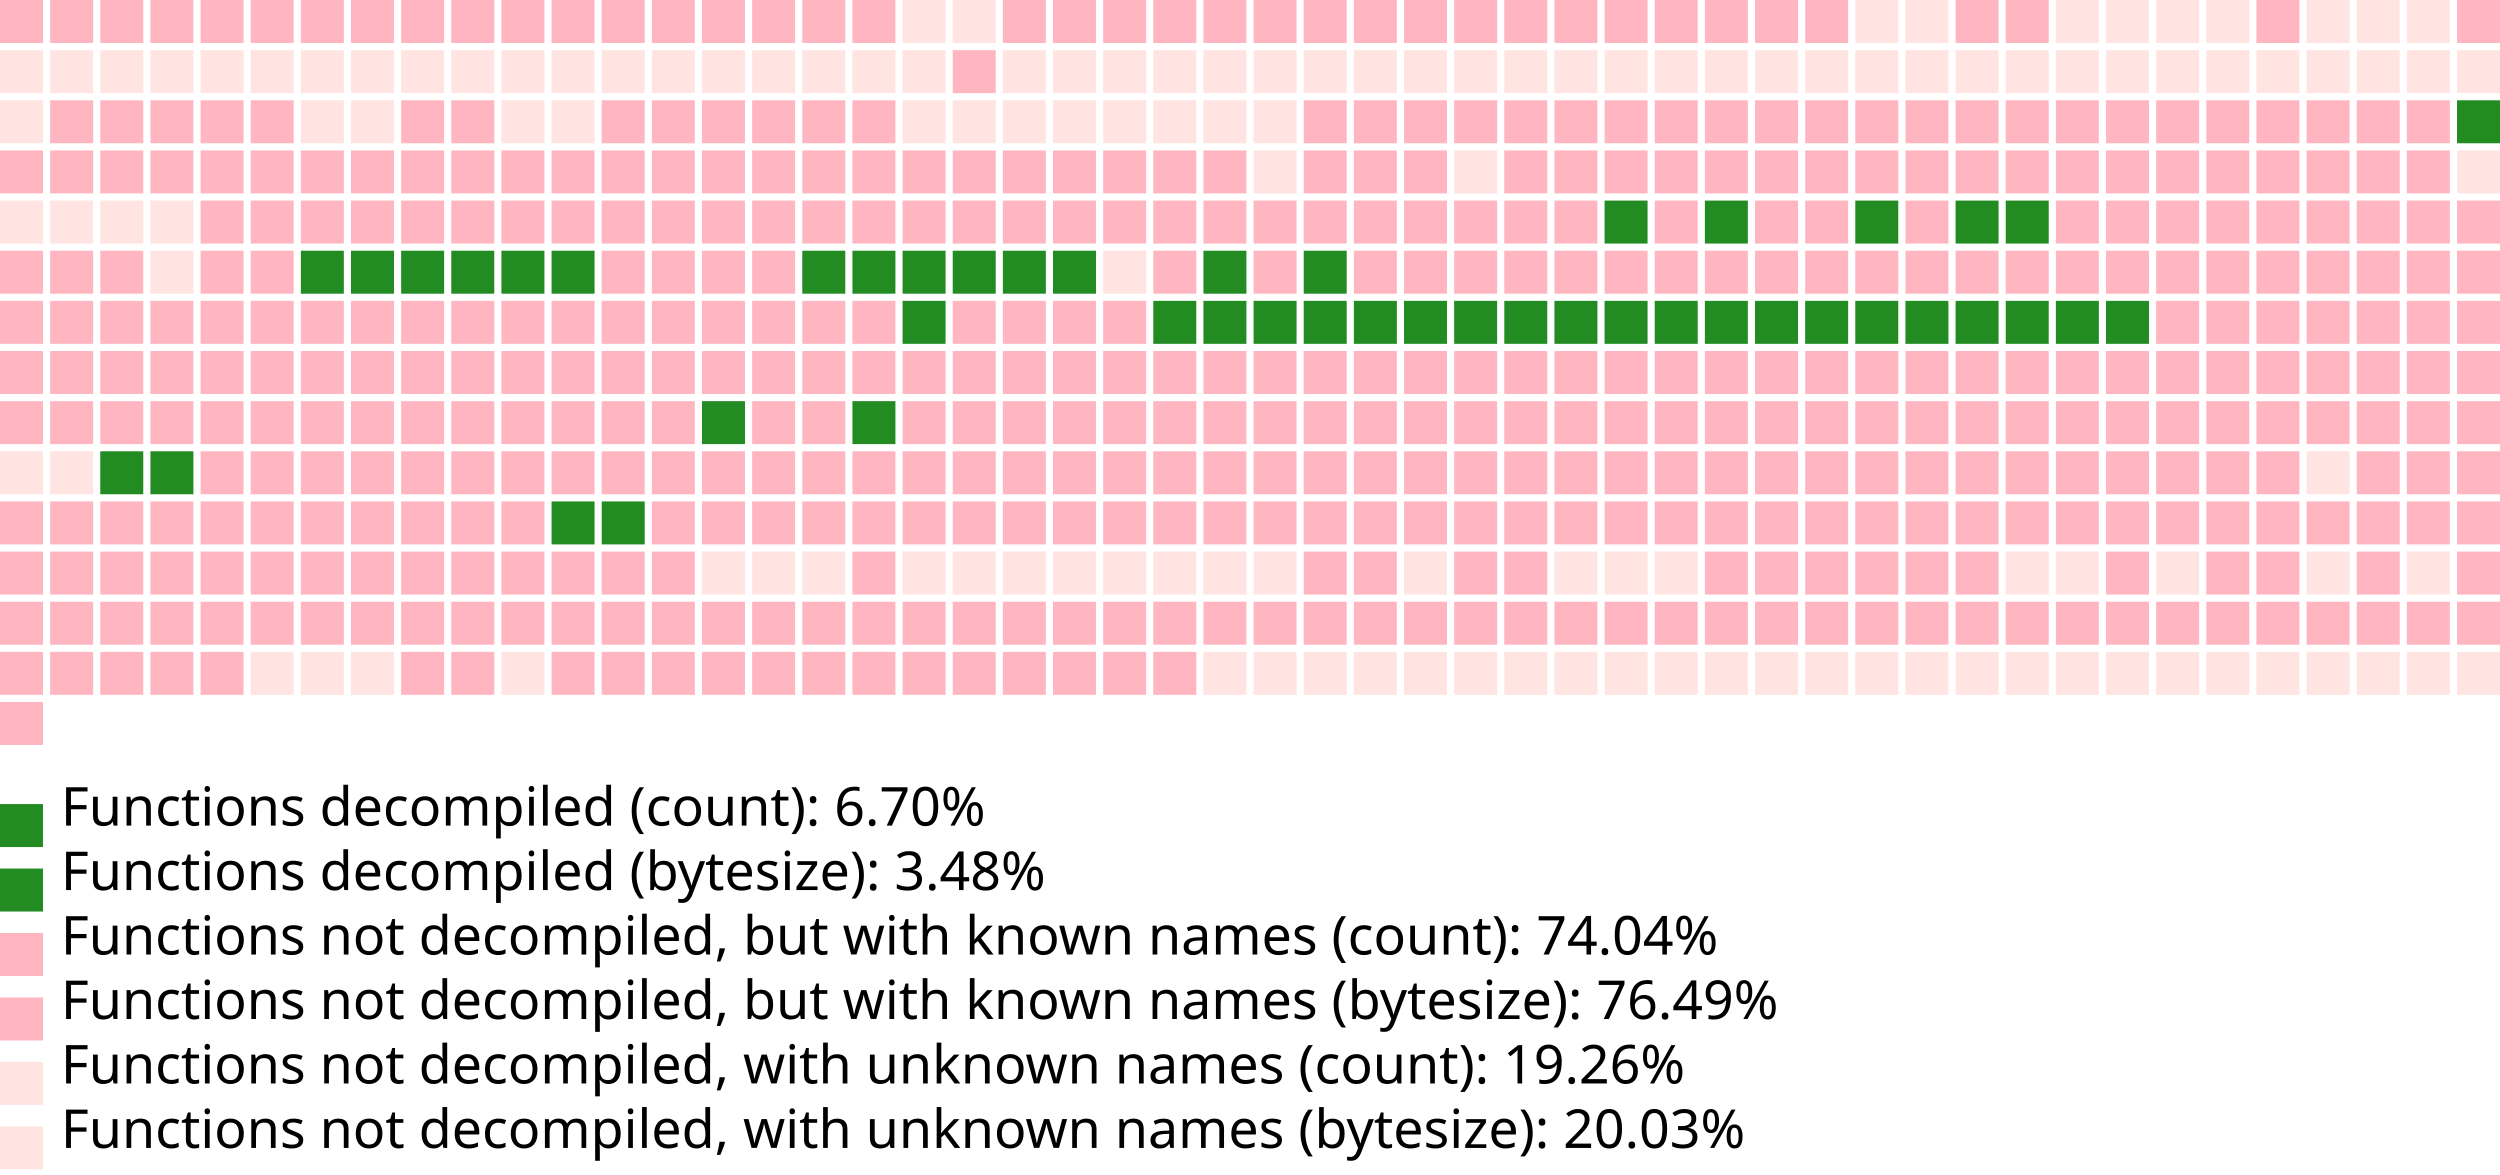
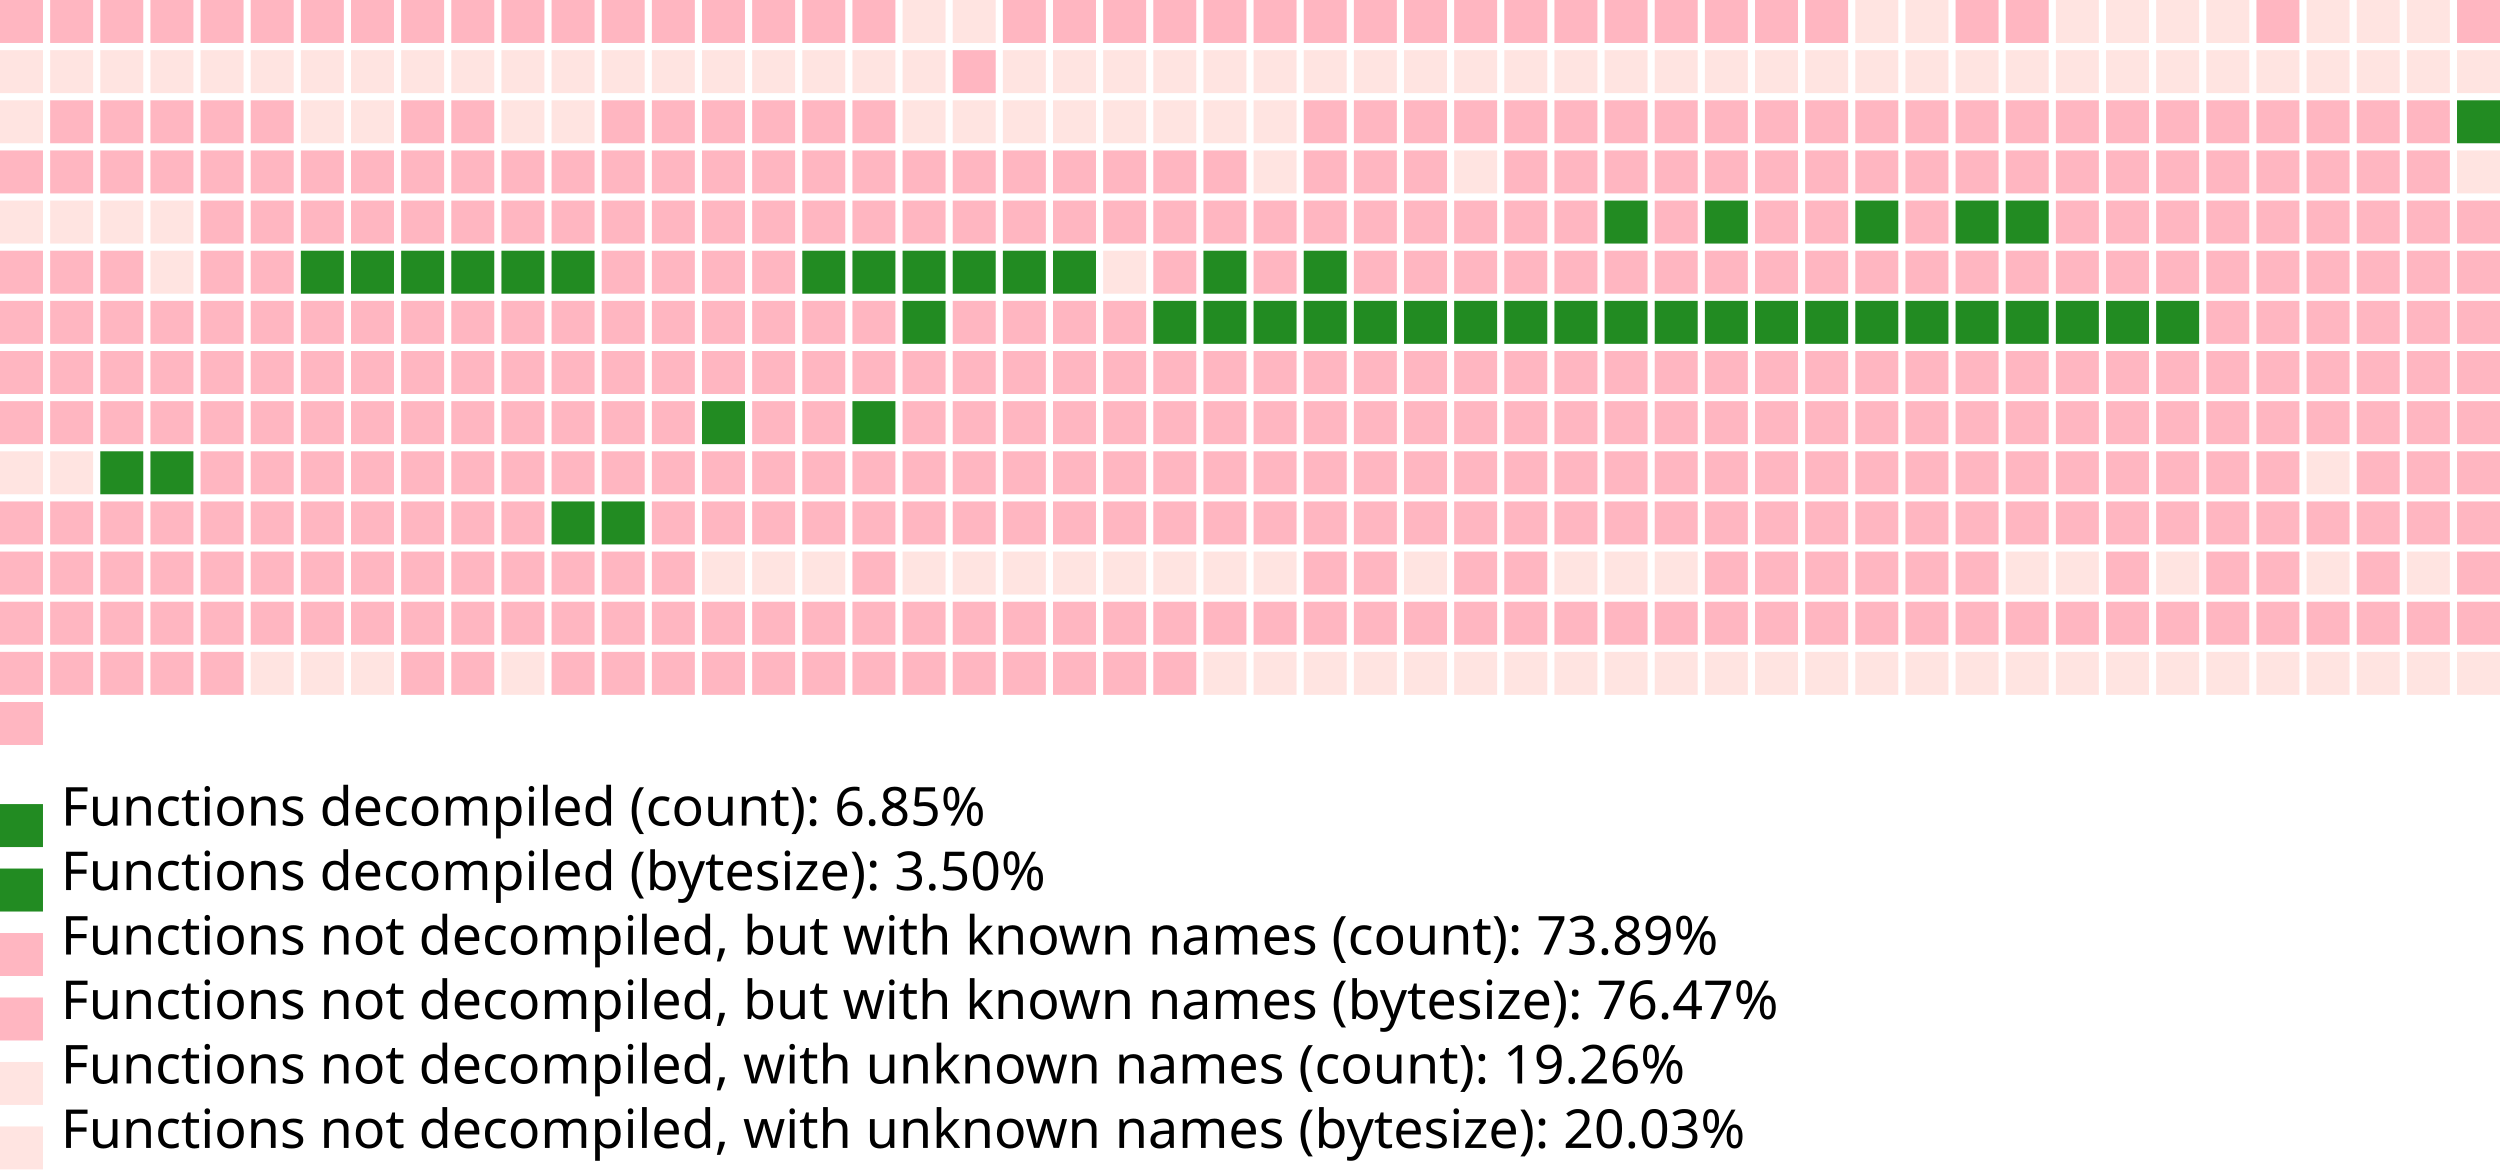
<svg xmlns="http://www.w3.org/2000/svg" version="1.1" width="698" height="328">
  <rect width="12" height="12" x="0" y="0" fill="lightpink" />
  <rect width="12" height="12" x="14" y="0" fill="lightpink" />
  <rect width="12" height="12" x="28" y="0" fill="lightpink" />
  <rect width="12" height="12" x="42" y="0" fill="lightpink" />
  <rect width="12" height="12" x="56" y="0" fill="lightpink" />
  <rect width="12" height="12" x="70" y="0" fill="lightpink" />
  <rect width="12" height="12" x="84" y="0" fill="lightpink" />
  <rect width="12" height="12" x="98" y="0" fill="lightpink" />
  <rect width="12" height="12" x="112" y="0" fill="lightpink" />
  <rect width="12" height="12" x="126" y="0" fill="lightpink" />
  <rect width="12" height="12" x="140" y="0" fill="lightpink" />
  <rect width="12" height="12" x="154" y="0" fill="lightpink" />
  <rect width="12" height="12" x="168" y="0" fill="lightpink" />
  <rect width="12" height="12" x="182" y="0" fill="lightpink" />
  <rect width="12" height="12" x="196" y="0" fill="lightpink" />
  <rect width="12" height="12" x="210" y="0" fill="lightpink" />
  <rect width="12" height="12" x="224" y="0" fill="lightpink" />
  <rect width="12" height="12" x="238" y="0" fill="lightpink" />
  <rect width="12" height="12" x="252" y="0" fill="mistyrose" />
  <rect width="12" height="12" x="266" y="0" fill="mistyrose" />
  <rect width="12" height="12" x="280" y="0" fill="lightpink" />
  <rect width="12" height="12" x="294" y="0" fill="lightpink" />
  <rect width="12" height="12" x="308" y="0" fill="lightpink" />
  <rect width="12" height="12" x="322" y="0" fill="lightpink" />
  <rect width="12" height="12" x="336" y="0" fill="lightpink" />
  <rect width="12" height="12" x="350" y="0" fill="lightpink" />
  <rect width="12" height="12" x="364" y="0" fill="lightpink" />
  <rect width="12" height="12" x="378" y="0" fill="lightpink" />
  <rect width="12" height="12" x="392" y="0" fill="lightpink" />
  <rect width="12" height="12" x="406" y="0" fill="lightpink" />
  <rect width="12" height="12" x="420" y="0" fill="lightpink" />
  <rect width="12" height="12" x="434" y="0" fill="lightpink" />
  <rect width="12" height="12" x="448" y="0" fill="lightpink" />
  <rect width="12" height="12" x="462" y="0" fill="lightpink" />
  <rect width="12" height="12" x="476" y="0" fill="lightpink" />
  <rect width="12" height="12" x="490" y="0" fill="lightpink" />
  <rect width="12" height="12" x="504" y="0" fill="lightpink" />
  <rect width="12" height="12" x="518" y="0" fill="mistyrose" />
  <rect width="12" height="12" x="532" y="0" fill="mistyrose" />
  <rect width="12" height="12" x="546" y="0" fill="lightpink" />
  <rect width="12" height="12" x="560" y="0" fill="lightpink" />
  <rect width="12" height="12" x="574" y="0" fill="mistyrose" />
  <rect width="12" height="12" x="588" y="0" fill="mistyrose" />
  <rect width="12" height="12" x="602" y="0" fill="mistyrose" />
  <rect width="12" height="12" x="616" y="0" fill="mistyrose" />
  <rect width="12" height="12" x="630" y="0" fill="lightpink" />
  <rect width="12" height="12" x="644" y="0" fill="mistyrose" />
  <rect width="12" height="12" x="658" y="0" fill="mistyrose" />
  <rect width="12" height="12" x="672" y="0" fill="mistyrose" />
  <rect width="12" height="12" x="686" y="0" fill="lightpink" />
  <rect width="12" height="12" x="0" y="14" fill="mistyrose" />
  <rect width="12" height="12" x="14" y="14" fill="mistyrose" />
  <rect width="12" height="12" x="28" y="14" fill="mistyrose" />
  <rect width="12" height="12" x="42" y="14" fill="mistyrose" />
  <rect width="12" height="12" x="56" y="14" fill="mistyrose" />
  <rect width="12" height="12" x="70" y="14" fill="mistyrose" />
  <rect width="12" height="12" x="84" y="14" fill="mistyrose" />
  <rect width="12" height="12" x="98" y="14" fill="mistyrose" />
  <rect width="12" height="12" x="112" y="14" fill="mistyrose" />
  <rect width="12" height="12" x="126" y="14" fill="mistyrose" />
  <rect width="12" height="12" x="140" y="14" fill="mistyrose" />
  <rect width="12" height="12" x="154" y="14" fill="mistyrose" />
  <rect width="12" height="12" x="168" y="14" fill="mistyrose" />
  <rect width="12" height="12" x="182" y="14" fill="mistyrose" />
  <rect width="12" height="12" x="196" y="14" fill="mistyrose" />
  <rect width="12" height="12" x="210" y="14" fill="mistyrose" />
  <rect width="12" height="12" x="224" y="14" fill="mistyrose" />
  <rect width="12" height="12" x="238" y="14" fill="mistyrose" />
  <rect width="12" height="12" x="252" y="14" fill="mistyrose" />
  <rect width="12" height="12" x="266" y="14" fill="lightpink" />
  <rect width="12" height="12" x="280" y="14" fill="mistyrose" />
  <rect width="12" height="12" x="294" y="14" fill="mistyrose" />
  <rect width="12" height="12" x="308" y="14" fill="mistyrose" />
  <rect width="12" height="12" x="322" y="14" fill="mistyrose" />
  <rect width="12" height="12" x="336" y="14" fill="mistyrose" />
  <rect width="12" height="12" x="350" y="14" fill="mistyrose" />
  <rect width="12" height="12" x="364" y="14" fill="mistyrose" />
  <rect width="12" height="12" x="378" y="14" fill="mistyrose" />
  <rect width="12" height="12" x="392" y="14" fill="mistyrose" />
  <rect width="12" height="12" x="406" y="14" fill="mistyrose" />
  <rect width="12" height="12" x="420" y="14" fill="mistyrose" />
  <rect width="12" height="12" x="434" y="14" fill="mistyrose" />
  <rect width="12" height="12" x="448" y="14" fill="mistyrose" />
  <rect width="12" height="12" x="462" y="14" fill="mistyrose" />
  <rect width="12" height="12" x="476" y="14" fill="mistyrose" />
  <rect width="12" height="12" x="490" y="14" fill="mistyrose" />
  <rect width="12" height="12" x="504" y="14" fill="mistyrose" />
  <rect width="12" height="12" x="518" y="14" fill="mistyrose" />
  <rect width="12" height="12" x="532" y="14" fill="mistyrose" />
  <rect width="12" height="12" x="546" y="14" fill="mistyrose" />
  <rect width="12" height="12" x="560" y="14" fill="mistyrose" />
  <rect width="12" height="12" x="574" y="14" fill="mistyrose" />
  <rect width="12" height="12" x="588" y="14" fill="mistyrose" />
  <rect width="12" height="12" x="602" y="14" fill="mistyrose" />
  <rect width="12" height="12" x="616" y="14" fill="mistyrose" />
  <rect width="12" height="12" x="630" y="14" fill="mistyrose" />
  <rect width="12" height="12" x="644" y="14" fill="mistyrose" />
  <rect width="12" height="12" x="658" y="14" fill="mistyrose" />
  <rect width="12" height="12" x="672" y="14" fill="mistyrose" />
  <rect width="12" height="12" x="686" y="14" fill="mistyrose" />
  <rect width="12" height="12" x="0" y="28" fill="mistyrose" />
  <rect width="12" height="12" x="14" y="28" fill="lightpink" />
  <rect width="12" height="12" x="28" y="28" fill="lightpink" />
  <rect width="12" height="12" x="42" y="28" fill="lightpink" />
  <rect width="12" height="12" x="56" y="28" fill="lightpink" />
  <rect width="12" height="12" x="70" y="28" fill="lightpink" />
  <rect width="12" height="12" x="84" y="28" fill="mistyrose" />
  <rect width="12" height="12" x="98" y="28" fill="mistyrose" />
  <rect width="12" height="12" x="112" y="28" fill="lightpink" />
  <rect width="12" height="12" x="126" y="28" fill="lightpink" />
  <rect width="12" height="12" x="140" y="28" fill="mistyrose" />
  <rect width="12" height="12" x="154" y="28" fill="mistyrose" />
  <rect width="12" height="12" x="168" y="28" fill="lightpink" />
  <rect width="12" height="12" x="182" y="28" fill="lightpink" />
  <rect width="12" height="12" x="196" y="28" fill="lightpink" />
  <rect width="12" height="12" x="210" y="28" fill="lightpink" />
  <rect width="12" height="12" x="224" y="28" fill="lightpink" />
  <rect width="12" height="12" x="238" y="28" fill="lightpink" />
  <rect width="12" height="12" x="252" y="28" fill="mistyrose" />
  <rect width="12" height="12" x="266" y="28" fill="mistyrose" />
  <rect width="12" height="12" x="280" y="28" fill="mistyrose" />
  <rect width="12" height="12" x="294" y="28" fill="mistyrose" />
  <rect width="12" height="12" x="308" y="28" fill="mistyrose" />
  <rect width="12" height="12" x="322" y="28" fill="mistyrose" />
  <rect width="12" height="12" x="336" y="28" fill="mistyrose" />
  <rect width="12" height="12" x="350" y="28" fill="mistyrose" />
  <rect width="12" height="12" x="364" y="28" fill="lightpink" />
  <rect width="12" height="12" x="378" y="28" fill="lightpink" />
  <rect width="12" height="12" x="392" y="28" fill="lightpink" />
  <rect width="12" height="12" x="406" y="28" fill="lightpink" />
  <rect width="12" height="12" x="420" y="28" fill="lightpink" />
  <rect width="12" height="12" x="434" y="28" fill="lightpink" />
  <rect width="12" height="12" x="448" y="28" fill="lightpink" />
  <rect width="12" height="12" x="462" y="28" fill="lightpink" />
  <rect width="12" height="12" x="476" y="28" fill="lightpink" />
  <rect width="12" height="12" x="490" y="28" fill="lightpink" />
  <rect width="12" height="12" x="504" y="28" fill="lightpink" />
  <rect width="12" height="12" x="518" y="28" fill="lightpink" />
  <rect width="12" height="12" x="532" y="28" fill="lightpink" />
  <rect width="12" height="12" x="546" y="28" fill="lightpink" />
  <rect width="12" height="12" x="560" y="28" fill="lightpink" />
  <rect width="12" height="12" x="574" y="28" fill="lightpink" />
  <rect width="12" height="12" x="588" y="28" fill="lightpink" />
  <rect width="12" height="12" x="602" y="28" fill="lightpink" />
  <rect width="12" height="12" x="616" y="28" fill="lightpink" />
  <rect width="12" height="12" x="630" y="28" fill="lightpink" />
  <rect width="12" height="12" x="644" y="28" fill="lightpink" />
  <rect width="12" height="12" x="658" y="28" fill="lightpink" />
  <rect width="12" height="12" x="672" y="28" fill="lightpink" />
  <rect width="12" height="12" x="686" y="28" fill="forestgreen" />
  <rect width="12" height="12" x="0" y="42" fill="lightpink" />
  <rect width="12" height="12" x="14" y="42" fill="lightpink" />
  <rect width="12" height="12" x="28" y="42" fill="lightpink" />
  <rect width="12" height="12" x="42" y="42" fill="lightpink" />
  <rect width="12" height="12" x="56" y="42" fill="lightpink" />
  <rect width="12" height="12" x="70" y="42" fill="lightpink" />
  <rect width="12" height="12" x="84" y="42" fill="lightpink" />
  <rect width="12" height="12" x="98" y="42" fill="lightpink" />
  <rect width="12" height="12" x="112" y="42" fill="lightpink" />
  <rect width="12" height="12" x="126" y="42" fill="lightpink" />
  <rect width="12" height="12" x="140" y="42" fill="lightpink" />
  <rect width="12" height="12" x="154" y="42" fill="lightpink" />
  <rect width="12" height="12" x="168" y="42" fill="lightpink" />
  <rect width="12" height="12" x="182" y="42" fill="lightpink" />
  <rect width="12" height="12" x="196" y="42" fill="lightpink" />
  <rect width="12" height="12" x="210" y="42" fill="lightpink" />
  <rect width="12" height="12" x="224" y="42" fill="lightpink" />
  <rect width="12" height="12" x="238" y="42" fill="lightpink" />
  <rect width="12" height="12" x="252" y="42" fill="lightpink" />
  <rect width="12" height="12" x="266" y="42" fill="lightpink" />
  <rect width="12" height="12" x="280" y="42" fill="lightpink" />
  <rect width="12" height="12" x="294" y="42" fill="lightpink" />
  <rect width="12" height="12" x="308" y="42" fill="lightpink" />
  <rect width="12" height="12" x="322" y="42" fill="lightpink" />
  <rect width="12" height="12" x="336" y="42" fill="lightpink" />
  <rect width="12" height="12" x="350" y="42" fill="mistyrose" />
  <rect width="12" height="12" x="364" y="42" fill="lightpink" />
  <rect width="12" height="12" x="378" y="42" fill="lightpink" />
  <rect width="12" height="12" x="392" y="42" fill="lightpink" />
  <rect width="12" height="12" x="406" y="42" fill="mistyrose" />
  <rect width="12" height="12" x="420" y="42" fill="lightpink" />
  <rect width="12" height="12" x="434" y="42" fill="lightpink" />
  <rect width="12" height="12" x="448" y="42" fill="lightpink" />
  <rect width="12" height="12" x="462" y="42" fill="lightpink" />
  <rect width="12" height="12" x="476" y="42" fill="lightpink" />
  <rect width="12" height="12" x="490" y="42" fill="lightpink" />
  <rect width="12" height="12" x="504" y="42" fill="lightpink" />
  <rect width="12" height="12" x="518" y="42" fill="lightpink" />
  <rect width="12" height="12" x="532" y="42" fill="lightpink" />
  <rect width="12" height="12" x="546" y="42" fill="lightpink" />
  <rect width="12" height="12" x="560" y="42" fill="lightpink" />
  <rect width="12" height="12" x="574" y="42" fill="lightpink" />
  <rect width="12" height="12" x="588" y="42" fill="lightpink" />
  <rect width="12" height="12" x="602" y="42" fill="lightpink" />
  <rect width="12" height="12" x="616" y="42" fill="lightpink" />
  <rect width="12" height="12" x="630" y="42" fill="lightpink" />
  <rect width="12" height="12" x="644" y="42" fill="lightpink" />
  <rect width="12" height="12" x="658" y="42" fill="lightpink" />
  <rect width="12" height="12" x="672" y="42" fill="lightpink" />
  <rect width="12" height="12" x="686" y="42" fill="mistyrose" />
  <rect width="12" height="12" x="0" y="56" fill="mistyrose" />
  <rect width="12" height="12" x="14" y="56" fill="mistyrose" />
  <rect width="12" height="12" x="28" y="56" fill="mistyrose" />
  <rect width="12" height="12" x="42" y="56" fill="mistyrose" />
  <rect width="12" height="12" x="56" y="56" fill="lightpink" />
  <rect width="12" height="12" x="70" y="56" fill="lightpink" />
  <rect width="12" height="12" x="84" y="56" fill="lightpink" />
  <rect width="12" height="12" x="98" y="56" fill="lightpink" />
  <rect width="12" height="12" x="112" y="56" fill="lightpink" />
  <rect width="12" height="12" x="126" y="56" fill="lightpink" />
  <rect width="12" height="12" x="140" y="56" fill="lightpink" />
  <rect width="12" height="12" x="154" y="56" fill="lightpink" />
  <rect width="12" height="12" x="168" y="56" fill="lightpink" />
  <rect width="12" height="12" x="182" y="56" fill="lightpink" />
  <rect width="12" height="12" x="196" y="56" fill="lightpink" />
  <rect width="12" height="12" x="210" y="56" fill="lightpink" />
  <rect width="12" height="12" x="224" y="56" fill="lightpink" />
  <rect width="12" height="12" x="238" y="56" fill="lightpink" />
  <rect width="12" height="12" x="252" y="56" fill="lightpink" />
  <rect width="12" height="12" x="266" y="56" fill="lightpink" />
  <rect width="12" height="12" x="280" y="56" fill="lightpink" />
  <rect width="12" height="12" x="294" y="56" fill="lightpink" />
  <rect width="12" height="12" x="308" y="56" fill="lightpink" />
  <rect width="12" height="12" x="322" y="56" fill="lightpink" />
  <rect width="12" height="12" x="336" y="56" fill="lightpink" />
  <rect width="12" height="12" x="350" y="56" fill="lightpink" />
  <rect width="12" height="12" x="364" y="56" fill="lightpink" />
  <rect width="12" height="12" x="378" y="56" fill="lightpink" />
  <rect width="12" height="12" x="392" y="56" fill="lightpink" />
  <rect width="12" height="12" x="406" y="56" fill="lightpink" />
  <rect width="12" height="12" x="420" y="56" fill="lightpink" />
  <rect width="12" height="12" x="434" y="56" fill="lightpink" />
  <rect width="12" height="12" x="448" y="56" fill="forestgreen" />
  <rect width="12" height="12" x="462" y="56" fill="lightpink" />
  <rect width="12" height="12" x="476" y="56" fill="forestgreen" />
  <rect width="12" height="12" x="490" y="56" fill="lightpink" />
  <rect width="12" height="12" x="504" y="56" fill="lightpink" />
  <rect width="12" height="12" x="518" y="56" fill="forestgreen" />
  <rect width="12" height="12" x="532" y="56" fill="lightpink" />
  <rect width="12" height="12" x="546" y="56" fill="forestgreen" />
  <rect width="12" height="12" x="560" y="56" fill="forestgreen" />
  <rect width="12" height="12" x="574" y="56" fill="lightpink" />
  <rect width="12" height="12" x="588" y="56" fill="lightpink" />
  <rect width="12" height="12" x="602" y="56" fill="lightpink" />
  <rect width="12" height="12" x="616" y="56" fill="lightpink" />
  <rect width="12" height="12" x="630" y="56" fill="lightpink" />
  <rect width="12" height="12" x="644" y="56" fill="lightpink" />
  <rect width="12" height="12" x="658" y="56" fill="lightpink" />
  <rect width="12" height="12" x="672" y="56" fill="lightpink" />
  <rect width="12" height="12" x="686" y="56" fill="lightpink" />
  <rect width="12" height="12" x="0" y="70" fill="lightpink" />
  <rect width="12" height="12" x="14" y="70" fill="lightpink" />
  <rect width="12" height="12" x="28" y="70" fill="lightpink" />
  <rect width="12" height="12" x="42" y="70" fill="mistyrose" />
  <rect width="12" height="12" x="56" y="70" fill="lightpink" />
  <rect width="12" height="12" x="70" y="70" fill="lightpink" />
  <rect width="12" height="12" x="84" y="70" fill="forestgreen" />
  <rect width="12" height="12" x="98" y="70" fill="forestgreen" />
  <rect width="12" height="12" x="112" y="70" fill="forestgreen" />
  <rect width="12" height="12" x="126" y="70" fill="forestgreen" />
  <rect width="12" height="12" x="140" y="70" fill="forestgreen" />
  <rect width="12" height="12" x="154" y="70" fill="forestgreen" />
  <rect width="12" height="12" x="168" y="70" fill="lightpink" />
  <rect width="12" height="12" x="182" y="70" fill="lightpink" />
  <rect width="12" height="12" x="196" y="70" fill="lightpink" />
  <rect width="12" height="12" x="210" y="70" fill="lightpink" />
  <rect width="12" height="12" x="224" y="70" fill="forestgreen" />
  <rect width="12" height="12" x="238" y="70" fill="forestgreen" />
  <rect width="12" height="12" x="252" y="70" fill="forestgreen" />
  <rect width="12" height="12" x="266" y="70" fill="forestgreen" />
  <rect width="12" height="12" x="280" y="70" fill="forestgreen" />
  <rect width="12" height="12" x="294" y="70" fill="forestgreen" />
  <rect width="12" height="12" x="308" y="70" fill="mistyrose" />
  <rect width="12" height="12" x="322" y="70" fill="lightpink" />
  <rect width="12" height="12" x="336" y="70" fill="forestgreen" />
  <rect width="12" height="12" x="350" y="70" fill="lightpink" />
  <rect width="12" height="12" x="364" y="70" fill="forestgreen" />
  <rect width="12" height="12" x="378" y="70" fill="lightpink" />
  <rect width="12" height="12" x="392" y="70" fill="lightpink" />
  <rect width="12" height="12" x="406" y="70" fill="lightpink" />
  <rect width="12" height="12" x="420" y="70" fill="lightpink" />
  <rect width="12" height="12" x="434" y="70" fill="lightpink" />
  <rect width="12" height="12" x="448" y="70" fill="lightpink" />
  <rect width="12" height="12" x="462" y="70" fill="lightpink" />
  <rect width="12" height="12" x="476" y="70" fill="lightpink" />
  <rect width="12" height="12" x="490" y="70" fill="lightpink" />
  <rect width="12" height="12" x="504" y="70" fill="lightpink" />
  <rect width="12" height="12" x="518" y="70" fill="lightpink" />
  <rect width="12" height="12" x="532" y="70" fill="lightpink" />
  <rect width="12" height="12" x="546" y="70" fill="lightpink" />
  <rect width="12" height="12" x="560" y="70" fill="lightpink" />
  <rect width="12" height="12" x="574" y="70" fill="lightpink" />
  <rect width="12" height="12" x="588" y="70" fill="lightpink" />
  <rect width="12" height="12" x="602" y="70" fill="lightpink" />
  <rect width="12" height="12" x="616" y="70" fill="lightpink" />
  <rect width="12" height="12" x="630" y="70" fill="lightpink" />
  <rect width="12" height="12" x="644" y="70" fill="lightpink" />
  <rect width="12" height="12" x="658" y="70" fill="lightpink" />
  <rect width="12" height="12" x="672" y="70" fill="lightpink" />
  <rect width="12" height="12" x="686" y="70" fill="lightpink" />
  <rect width="12" height="12" x="0" y="84" fill="lightpink" />
  <rect width="12" height="12" x="14" y="84" fill="lightpink" />
  <rect width="12" height="12" x="28" y="84" fill="lightpink" />
  <rect width="12" height="12" x="42" y="84" fill="lightpink" />
  <rect width="12" height="12" x="56" y="84" fill="lightpink" />
  <rect width="12" height="12" x="70" y="84" fill="lightpink" />
  <rect width="12" height="12" x="84" y="84" fill="lightpink" />
  <rect width="12" height="12" x="98" y="84" fill="lightpink" />
  <rect width="12" height="12" x="112" y="84" fill="lightpink" />
  <rect width="12" height="12" x="126" y="84" fill="lightpink" />
  <rect width="12" height="12" x="140" y="84" fill="lightpink" />
  <rect width="12" height="12" x="154" y="84" fill="lightpink" />
  <rect width="12" height="12" x="168" y="84" fill="lightpink" />
  <rect width="12" height="12" x="182" y="84" fill="lightpink" />
  <rect width="12" height="12" x="196" y="84" fill="lightpink" />
  <rect width="12" height="12" x="210" y="84" fill="lightpink" />
  <rect width="12" height="12" x="224" y="84" fill="lightpink" />
  <rect width="12" height="12" x="238" y="84" fill="lightpink" />
  <rect width="12" height="12" x="252" y="84" fill="forestgreen" />
  <rect width="12" height="12" x="266" y="84" fill="lightpink" />
  <rect width="12" height="12" x="280" y="84" fill="lightpink" />
  <rect width="12" height="12" x="294" y="84" fill="lightpink" />
  <rect width="12" height="12" x="308" y="84" fill="lightpink" />
  <rect width="12" height="12" x="322" y="84" fill="forestgreen" />
  <rect width="12" height="12" x="336" y="84" fill="forestgreen" />
  <rect width="12" height="12" x="350" y="84" fill="forestgreen" />
  <rect width="12" height="12" x="364" y="84" fill="forestgreen" />
  <rect width="12" height="12" x="378" y="84" fill="forestgreen" />
  <rect width="12" height="12" x="392" y="84" fill="forestgreen" />
  <rect width="12" height="12" x="406" y="84" fill="forestgreen" />
  <rect width="12" height="12" x="420" y="84" fill="forestgreen" />
  <rect width="12" height="12" x="434" y="84" fill="forestgreen" />
  <rect width="12" height="12" x="448" y="84" fill="forestgreen" />
  <rect width="12" height="12" x="462" y="84" fill="forestgreen" />
  <rect width="12" height="12" x="476" y="84" fill="forestgreen" />
  <rect width="12" height="12" x="490" y="84" fill="forestgreen" />
  <rect width="12" height="12" x="504" y="84" fill="forestgreen" />
  <rect width="12" height="12" x="518" y="84" fill="forestgreen" />
  <rect width="12" height="12" x="532" y="84" fill="forestgreen" />
  <rect width="12" height="12" x="546" y="84" fill="forestgreen" />
  <rect width="12" height="12" x="560" y="84" fill="forestgreen" />
  <rect width="12" height="12" x="574" y="84" fill="forestgreen" />
  <rect width="12" height="12" x="588" y="84" fill="forestgreen" />
-   <rect width="12" height="12" x="602" y="84" fill="lightpink" />
+   <rect width="12" height="12" x="602" y="84" fill="forestgreen" />
  <rect width="12" height="12" x="616" y="84" fill="lightpink" />
  <rect width="12" height="12" x="630" y="84" fill="lightpink" />
  <rect width="12" height="12" x="644" y="84" fill="lightpink" />
  <rect width="12" height="12" x="658" y="84" fill="lightpink" />
  <rect width="12" height="12" x="672" y="84" fill="lightpink" />
  <rect width="12" height="12" x="686" y="84" fill="lightpink" />
  <rect width="12" height="12" x="0" y="98" fill="lightpink" />
  <rect width="12" height="12" x="14" y="98" fill="lightpink" />
  <rect width="12" height="12" x="28" y="98" fill="lightpink" />
  <rect width="12" height="12" x="42" y="98" fill="lightpink" />
  <rect width="12" height="12" x="56" y="98" fill="lightpink" />
  <rect width="12" height="12" x="70" y="98" fill="lightpink" />
  <rect width="12" height="12" x="84" y="98" fill="lightpink" />
  <rect width="12" height="12" x="98" y="98" fill="lightpink" />
  <rect width="12" height="12" x="112" y="98" fill="lightpink" />
  <rect width="12" height="12" x="126" y="98" fill="lightpink" />
  <rect width="12" height="12" x="140" y="98" fill="lightpink" />
  <rect width="12" height="12" x="154" y="98" fill="lightpink" />
  <rect width="12" height="12" x="168" y="98" fill="lightpink" />
  <rect width="12" height="12" x="182" y="98" fill="lightpink" />
  <rect width="12" height="12" x="196" y="98" fill="lightpink" />
  <rect width="12" height="12" x="210" y="98" fill="lightpink" />
  <rect width="12" height="12" x="224" y="98" fill="lightpink" />
  <rect width="12" height="12" x="238" y="98" fill="lightpink" />
  <rect width="12" height="12" x="252" y="98" fill="lightpink" />
  <rect width="12" height="12" x="266" y="98" fill="lightpink" />
  <rect width="12" height="12" x="280" y="98" fill="lightpink" />
  <rect width="12" height="12" x="294" y="98" fill="lightpink" />
  <rect width="12" height="12" x="308" y="98" fill="lightpink" />
  <rect width="12" height="12" x="322" y="98" fill="lightpink" />
  <rect width="12" height="12" x="336" y="98" fill="lightpink" />
  <rect width="12" height="12" x="350" y="98" fill="lightpink" />
  <rect width="12" height="12" x="364" y="98" fill="lightpink" />
  <rect width="12" height="12" x="378" y="98" fill="lightpink" />
  <rect width="12" height="12" x="392" y="98" fill="lightpink" />
  <rect width="12" height="12" x="406" y="98" fill="lightpink" />
  <rect width="12" height="12" x="420" y="98" fill="lightpink" />
  <rect width="12" height="12" x="434" y="98" fill="lightpink" />
  <rect width="12" height="12" x="448" y="98" fill="lightpink" />
  <rect width="12" height="12" x="462" y="98" fill="lightpink" />
  <rect width="12" height="12" x="476" y="98" fill="lightpink" />
  <rect width="12" height="12" x="490" y="98" fill="lightpink" />
  <rect width="12" height="12" x="504" y="98" fill="lightpink" />
  <rect width="12" height="12" x="518" y="98" fill="lightpink" />
  <rect width="12" height="12" x="532" y="98" fill="lightpink" />
  <rect width="12" height="12" x="546" y="98" fill="lightpink" />
  <rect width="12" height="12" x="560" y="98" fill="lightpink" />
  <rect width="12" height="12" x="574" y="98" fill="lightpink" />
  <rect width="12" height="12" x="588" y="98" fill="lightpink" />
  <rect width="12" height="12" x="602" y="98" fill="lightpink" />
  <rect width="12" height="12" x="616" y="98" fill="lightpink" />
  <rect width="12" height="12" x="630" y="98" fill="lightpink" />
  <rect width="12" height="12" x="644" y="98" fill="lightpink" />
  <rect width="12" height="12" x="658" y="98" fill="lightpink" />
  <rect width="12" height="12" x="672" y="98" fill="lightpink" />
  <rect width="12" height="12" x="686" y="98" fill="lightpink" />
  <rect width="12" height="12" x="0" y="112" fill="lightpink" />
  <rect width="12" height="12" x="14" y="112" fill="lightpink" />
  <rect width="12" height="12" x="28" y="112" fill="lightpink" />
  <rect width="12" height="12" x="42" y="112" fill="lightpink" />
  <rect width="12" height="12" x="56" y="112" fill="lightpink" />
  <rect width="12" height="12" x="70" y="112" fill="lightpink" />
  <rect width="12" height="12" x="84" y="112" fill="lightpink" />
  <rect width="12" height="12" x="98" y="112" fill="lightpink" />
  <rect width="12" height="12" x="112" y="112" fill="lightpink" />
  <rect width="12" height="12" x="126" y="112" fill="lightpink" />
  <rect width="12" height="12" x="140" y="112" fill="lightpink" />
  <rect width="12" height="12" x="154" y="112" fill="lightpink" />
  <rect width="12" height="12" x="168" y="112" fill="lightpink" />
  <rect width="12" height="12" x="182" y="112" fill="lightpink" />
  <rect width="12" height="12" x="196" y="112" fill="forestgreen" />
  <rect width="12" height="12" x="210" y="112" fill="lightpink" />
  <rect width="12" height="12" x="224" y="112" fill="lightpink" />
  <rect width="12" height="12" x="238" y="112" fill="forestgreen" />
  <rect width="12" height="12" x="252" y="112" fill="lightpink" />
  <rect width="12" height="12" x="266" y="112" fill="lightpink" />
  <rect width="12" height="12" x="280" y="112" fill="lightpink" />
  <rect width="12" height="12" x="294" y="112" fill="lightpink" />
  <rect width="12" height="12" x="308" y="112" fill="lightpink" />
  <rect width="12" height="12" x="322" y="112" fill="lightpink" />
  <rect width="12" height="12" x="336" y="112" fill="lightpink" />
  <rect width="12" height="12" x="350" y="112" fill="lightpink" />
  <rect width="12" height="12" x="364" y="112" fill="lightpink" />
  <rect width="12" height="12" x="378" y="112" fill="lightpink" />
  <rect width="12" height="12" x="392" y="112" fill="lightpink" />
  <rect width="12" height="12" x="406" y="112" fill="lightpink" />
  <rect width="12" height="12" x="420" y="112" fill="lightpink" />
  <rect width="12" height="12" x="434" y="112" fill="lightpink" />
  <rect width="12" height="12" x="448" y="112" fill="lightpink" />
  <rect width="12" height="12" x="462" y="112" fill="lightpink" />
  <rect width="12" height="12" x="476" y="112" fill="lightpink" />
  <rect width="12" height="12" x="490" y="112" fill="lightpink" />
  <rect width="12" height="12" x="504" y="112" fill="lightpink" />
  <rect width="12" height="12" x="518" y="112" fill="lightpink" />
  <rect width="12" height="12" x="532" y="112" fill="lightpink" />
  <rect width="12" height="12" x="546" y="112" fill="lightpink" />
  <rect width="12" height="12" x="560" y="112" fill="lightpink" />
  <rect width="12" height="12" x="574" y="112" fill="lightpink" />
  <rect width="12" height="12" x="588" y="112" fill="lightpink" />
  <rect width="12" height="12" x="602" y="112" fill="lightpink" />
  <rect width="12" height="12" x="616" y="112" fill="lightpink" />
  <rect width="12" height="12" x="630" y="112" fill="lightpink" />
  <rect width="12" height="12" x="644" y="112" fill="lightpink" />
  <rect width="12" height="12" x="658" y="112" fill="lightpink" />
  <rect width="12" height="12" x="672" y="112" fill="lightpink" />
  <rect width="12" height="12" x="686" y="112" fill="lightpink" />
  <rect width="12" height="12" x="0" y="126" fill="mistyrose" />
  <rect width="12" height="12" x="14" y="126" fill="mistyrose" />
  <rect width="12" height="12" x="28" y="126" fill="forestgreen" />
  <rect width="12" height="12" x="42" y="126" fill="forestgreen" />
  <rect width="12" height="12" x="56" y="126" fill="lightpink" />
  <rect width="12" height="12" x="70" y="126" fill="lightpink" />
  <rect width="12" height="12" x="84" y="126" fill="lightpink" />
  <rect width="12" height="12" x="98" y="126" fill="lightpink" />
  <rect width="12" height="12" x="112" y="126" fill="lightpink" />
  <rect width="12" height="12" x="126" y="126" fill="lightpink" />
  <rect width="12" height="12" x="140" y="126" fill="lightpink" />
  <rect width="12" height="12" x="154" y="126" fill="lightpink" />
  <rect width="12" height="12" x="168" y="126" fill="lightpink" />
  <rect width="12" height="12" x="182" y="126" fill="lightpink" />
  <rect width="12" height="12" x="196" y="126" fill="lightpink" />
  <rect width="12" height="12" x="210" y="126" fill="lightpink" />
  <rect width="12" height="12" x="224" y="126" fill="lightpink" />
  <rect width="12" height="12" x="238" y="126" fill="lightpink" />
  <rect width="12" height="12" x="252" y="126" fill="lightpink" />
  <rect width="12" height="12" x="266" y="126" fill="lightpink" />
  <rect width="12" height="12" x="280" y="126" fill="lightpink" />
  <rect width="12" height="12" x="294" y="126" fill="lightpink" />
  <rect width="12" height="12" x="308" y="126" fill="lightpink" />
  <rect width="12" height="12" x="322" y="126" fill="lightpink" />
  <rect width="12" height="12" x="336" y="126" fill="lightpink" />
  <rect width="12" height="12" x="350" y="126" fill="lightpink" />
  <rect width="12" height="12" x="364" y="126" fill="lightpink" />
  <rect width="12" height="12" x="378" y="126" fill="lightpink" />
  <rect width="12" height="12" x="392" y="126" fill="lightpink" />
  <rect width="12" height="12" x="406" y="126" fill="lightpink" />
  <rect width="12" height="12" x="420" y="126" fill="lightpink" />
  <rect width="12" height="12" x="434" y="126" fill="lightpink" />
  <rect width="12" height="12" x="448" y="126" fill="lightpink" />
  <rect width="12" height="12" x="462" y="126" fill="lightpink" />
  <rect width="12" height="12" x="476" y="126" fill="lightpink" />
  <rect width="12" height="12" x="490" y="126" fill="lightpink" />
  <rect width="12" height="12" x="504" y="126" fill="lightpink" />
  <rect width="12" height="12" x="518" y="126" fill="lightpink" />
  <rect width="12" height="12" x="532" y="126" fill="lightpink" />
  <rect width="12" height="12" x="546" y="126" fill="lightpink" />
  <rect width="12" height="12" x="560" y="126" fill="lightpink" />
  <rect width="12" height="12" x="574" y="126" fill="lightpink" />
  <rect width="12" height="12" x="588" y="126" fill="lightpink" />
  <rect width="12" height="12" x="602" y="126" fill="lightpink" />
  <rect width="12" height="12" x="616" y="126" fill="lightpink" />
  <rect width="12" height="12" x="630" y="126" fill="lightpink" />
  <rect width="12" height="12" x="644" y="126" fill="mistyrose" />
  <rect width="12" height="12" x="658" y="126" fill="lightpink" />
  <rect width="12" height="12" x="672" y="126" fill="lightpink" />
  <rect width="12" height="12" x="686" y="126" fill="lightpink" />
  <rect width="12" height="12" x="0" y="140" fill="lightpink" />
  <rect width="12" height="12" x="14" y="140" fill="lightpink" />
  <rect width="12" height="12" x="28" y="140" fill="lightpink" />
  <rect width="12" height="12" x="42" y="140" fill="lightpink" />
  <rect width="12" height="12" x="56" y="140" fill="lightpink" />
  <rect width="12" height="12" x="70" y="140" fill="lightpink" />
  <rect width="12" height="12" x="84" y="140" fill="lightpink" />
  <rect width="12" height="12" x="98" y="140" fill="lightpink" />
  <rect width="12" height="12" x="112" y="140" fill="lightpink" />
  <rect width="12" height="12" x="126" y="140" fill="lightpink" />
  <rect width="12" height="12" x="140" y="140" fill="lightpink" />
  <rect width="12" height="12" x="154" y="140" fill="forestgreen" />
  <rect width="12" height="12" x="168" y="140" fill="forestgreen" />
  <rect width="12" height="12" x="182" y="140" fill="lightpink" />
  <rect width="12" height="12" x="196" y="140" fill="lightpink" />
  <rect width="12" height="12" x="210" y="140" fill="lightpink" />
  <rect width="12" height="12" x="224" y="140" fill="lightpink" />
  <rect width="12" height="12" x="238" y="140" fill="lightpink" />
  <rect width="12" height="12" x="252" y="140" fill="lightpink" />
  <rect width="12" height="12" x="266" y="140" fill="lightpink" />
  <rect width="12" height="12" x="280" y="140" fill="lightpink" />
  <rect width="12" height="12" x="294" y="140" fill="lightpink" />
  <rect width="12" height="12" x="308" y="140" fill="lightpink" />
  <rect width="12" height="12" x="322" y="140" fill="lightpink" />
  <rect width="12" height="12" x="336" y="140" fill="lightpink" />
  <rect width="12" height="12" x="350" y="140" fill="lightpink" />
  <rect width="12" height="12" x="364" y="140" fill="lightpink" />
  <rect width="12" height="12" x="378" y="140" fill="lightpink" />
  <rect width="12" height="12" x="392" y="140" fill="lightpink" />
  <rect width="12" height="12" x="406" y="140" fill="lightpink" />
  <rect width="12" height="12" x="420" y="140" fill="lightpink" />
  <rect width="12" height="12" x="434" y="140" fill="lightpink" />
  <rect width="12" height="12" x="448" y="140" fill="lightpink" />
  <rect width="12" height="12" x="462" y="140" fill="lightpink" />
  <rect width="12" height="12" x="476" y="140" fill="lightpink" />
  <rect width="12" height="12" x="490" y="140" fill="lightpink" />
  <rect width="12" height="12" x="504" y="140" fill="lightpink" />
  <rect width="12" height="12" x="518" y="140" fill="lightpink" />
  <rect width="12" height="12" x="532" y="140" fill="lightpink" />
  <rect width="12" height="12" x="546" y="140" fill="lightpink" />
  <rect width="12" height="12" x="560" y="140" fill="lightpink" />
  <rect width="12" height="12" x="574" y="140" fill="lightpink" />
  <rect width="12" height="12" x="588" y="140" fill="lightpink" />
  <rect width="12" height="12" x="602" y="140" fill="lightpink" />
  <rect width="12" height="12" x="616" y="140" fill="lightpink" />
  <rect width="12" height="12" x="630" y="140" fill="lightpink" />
  <rect width="12" height="12" x="644" y="140" fill="lightpink" />
  <rect width="12" height="12" x="658" y="140" fill="lightpink" />
  <rect width="12" height="12" x="672" y="140" fill="lightpink" />
  <rect width="12" height="12" x="686" y="140" fill="lightpink" />
  <rect width="12" height="12" x="0" y="154" fill="lightpink" />
  <rect width="12" height="12" x="14" y="154" fill="lightpink" />
  <rect width="12" height="12" x="28" y="154" fill="lightpink" />
  <rect width="12" height="12" x="42" y="154" fill="lightpink" />
  <rect width="12" height="12" x="56" y="154" fill="lightpink" />
  <rect width="12" height="12" x="70" y="154" fill="lightpink" />
  <rect width="12" height="12" x="84" y="154" fill="lightpink" />
  <rect width="12" height="12" x="98" y="154" fill="lightpink" />
  <rect width="12" height="12" x="112" y="154" fill="lightpink" />
  <rect width="12" height="12" x="126" y="154" fill="lightpink" />
  <rect width="12" height="12" x="140" y="154" fill="lightpink" />
  <rect width="12" height="12" x="154" y="154" fill="lightpink" />
  <rect width="12" height="12" x="168" y="154" fill="lightpink" />
  <rect width="12" height="12" x="182" y="154" fill="lightpink" />
  <rect width="12" height="12" x="196" y="154" fill="mistyrose" />
  <rect width="12" height="12" x="210" y="154" fill="mistyrose" />
  <rect width="12" height="12" x="224" y="154" fill="mistyrose" />
  <rect width="12" height="12" x="238" y="154" fill="lightpink" />
  <rect width="12" height="12" x="252" y="154" fill="mistyrose" />
  <rect width="12" height="12" x="266" y="154" fill="mistyrose" />
  <rect width="12" height="12" x="280" y="154" fill="mistyrose" />
  <rect width="12" height="12" x="294" y="154" fill="mistyrose" />
  <rect width="12" height="12" x="308" y="154" fill="mistyrose" />
  <rect width="12" height="12" x="322" y="154" fill="mistyrose" />
  <rect width="12" height="12" x="336" y="154" fill="mistyrose" />
  <rect width="12" height="12" x="350" y="154" fill="mistyrose" />
  <rect width="12" height="12" x="364" y="154" fill="lightpink" />
  <rect width="12" height="12" x="378" y="154" fill="lightpink" />
  <rect width="12" height="12" x="392" y="154" fill="mistyrose" />
  <rect width="12" height="12" x="406" y="154" fill="lightpink" />
  <rect width="12" height="12" x="420" y="154" fill="lightpink" />
  <rect width="12" height="12" x="434" y="154" fill="mistyrose" />
  <rect width="12" height="12" x="448" y="154" fill="mistyrose" />
  <rect width="12" height="12" x="462" y="154" fill="mistyrose" />
  <rect width="12" height="12" x="476" y="154" fill="lightpink" />
  <rect width="12" height="12" x="490" y="154" fill="lightpink" />
  <rect width="12" height="12" x="504" y="154" fill="lightpink" />
  <rect width="12" height="12" x="518" y="154" fill="lightpink" />
  <rect width="12" height="12" x="532" y="154" fill="lightpink" />
  <rect width="12" height="12" x="546" y="154" fill="lightpink" />
  <rect width="12" height="12" x="560" y="154" fill="mistyrose" />
  <rect width="12" height="12" x="574" y="154" fill="mistyrose" />
  <rect width="12" height="12" x="588" y="154" fill="lightpink" />
  <rect width="12" height="12" x="602" y="154" fill="mistyrose" />
  <rect width="12" height="12" x="616" y="154" fill="lightpink" />
  <rect width="12" height="12" x="630" y="154" fill="lightpink" />
  <rect width="12" height="12" x="644" y="154" fill="mistyrose" />
  <rect width="12" height="12" x="658" y="154" fill="lightpink" />
  <rect width="12" height="12" x="672" y="154" fill="mistyrose" />
  <rect width="12" height="12" x="686" y="154" fill="lightpink" />
  <rect width="12" height="12" x="0" y="168" fill="lightpink" />
  <rect width="12" height="12" x="14" y="168" fill="lightpink" />
  <rect width="12" height="12" x="28" y="168" fill="lightpink" />
  <rect width="12" height="12" x="42" y="168" fill="lightpink" />
  <rect width="12" height="12" x="56" y="168" fill="lightpink" />
  <rect width="12" height="12" x="70" y="168" fill="lightpink" />
  <rect width="12" height="12" x="84" y="168" fill="lightpink" />
  <rect width="12" height="12" x="98" y="168" fill="lightpink" />
  <rect width="12" height="12" x="112" y="168" fill="lightpink" />
  <rect width="12" height="12" x="126" y="168" fill="lightpink" />
  <rect width="12" height="12" x="140" y="168" fill="lightpink" />
  <rect width="12" height="12" x="154" y="168" fill="lightpink" />
  <rect width="12" height="12" x="168" y="168" fill="lightpink" />
  <rect width="12" height="12" x="182" y="168" fill="lightpink" />
  <rect width="12" height="12" x="196" y="168" fill="lightpink" />
  <rect width="12" height="12" x="210" y="168" fill="lightpink" />
  <rect width="12" height="12" x="224" y="168" fill="lightpink" />
  <rect width="12" height="12" x="238" y="168" fill="lightpink" />
  <rect width="12" height="12" x="252" y="168" fill="lightpink" />
  <rect width="12" height="12" x="266" y="168" fill="lightpink" />
  <rect width="12" height="12" x="280" y="168" fill="lightpink" />
  <rect width="12" height="12" x="294" y="168" fill="lightpink" />
  <rect width="12" height="12" x="308" y="168" fill="lightpink" />
  <rect width="12" height="12" x="322" y="168" fill="lightpink" />
  <rect width="12" height="12" x="336" y="168" fill="lightpink" />
  <rect width="12" height="12" x="350" y="168" fill="lightpink" />
  <rect width="12" height="12" x="364" y="168" fill="lightpink" />
  <rect width="12" height="12" x="378" y="168" fill="lightpink" />
  <rect width="12" height="12" x="392" y="168" fill="lightpink" />
  <rect width="12" height="12" x="406" y="168" fill="lightpink" />
  <rect width="12" height="12" x="420" y="168" fill="lightpink" />
  <rect width="12" height="12" x="434" y="168" fill="lightpink" />
  <rect width="12" height="12" x="448" y="168" fill="lightpink" />
  <rect width="12" height="12" x="462" y="168" fill="lightpink" />
  <rect width="12" height="12" x="476" y="168" fill="lightpink" />
  <rect width="12" height="12" x="490" y="168" fill="lightpink" />
  <rect width="12" height="12" x="504" y="168" fill="lightpink" />
  <rect width="12" height="12" x="518" y="168" fill="lightpink" />
  <rect width="12" height="12" x="532" y="168" fill="lightpink" />
  <rect width="12" height="12" x="546" y="168" fill="lightpink" />
  <rect width="12" height="12" x="560" y="168" fill="lightpink" />
  <rect width="12" height="12" x="574" y="168" fill="lightpink" />
  <rect width="12" height="12" x="588" y="168" fill="lightpink" />
  <rect width="12" height="12" x="602" y="168" fill="lightpink" />
  <rect width="12" height="12" x="616" y="168" fill="lightpink" />
  <rect width="12" height="12" x="630" y="168" fill="lightpink" />
  <rect width="12" height="12" x="644" y="168" fill="lightpink" />
  <rect width="12" height="12" x="658" y="168" fill="lightpink" />
  <rect width="12" height="12" x="672" y="168" fill="lightpink" />
  <rect width="12" height="12" x="686" y="168" fill="lightpink" />
  <rect width="12" height="12" x="0" y="182" fill="lightpink" />
  <rect width="12" height="12" x="14" y="182" fill="lightpink" />
  <rect width="12" height="12" x="28" y="182" fill="lightpink" />
  <rect width="12" height="12" x="42" y="182" fill="lightpink" />
  <rect width="12" height="12" x="56" y="182" fill="lightpink" />
  <rect width="12" height="12" x="70" y="182" fill="mistyrose" />
  <rect width="12" height="12" x="84" y="182" fill="mistyrose" />
  <rect width="12" height="12" x="98" y="182" fill="mistyrose" />
  <rect width="12" height="12" x="112" y="182" fill="lightpink" />
  <rect width="12" height="12" x="126" y="182" fill="lightpink" />
  <rect width="12" height="12" x="140" y="182" fill="mistyrose" />
  <rect width="12" height="12" x="154" y="182" fill="lightpink" />
  <rect width="12" height="12" x="168" y="182" fill="lightpink" />
  <rect width="12" height="12" x="182" y="182" fill="lightpink" />
  <rect width="12" height="12" x="196" y="182" fill="lightpink" />
  <rect width="12" height="12" x="210" y="182" fill="lightpink" />
  <rect width="12" height="12" x="224" y="182" fill="lightpink" />
  <rect width="12" height="12" x="238" y="182" fill="lightpink" />
  <rect width="12" height="12" x="252" y="182" fill="lightpink" />
  <rect width="12" height="12" x="266" y="182" fill="lightpink" />
  <rect width="12" height="12" x="280" y="182" fill="lightpink" />
  <rect width="12" height="12" x="294" y="182" fill="lightpink" />
  <rect width="12" height="12" x="308" y="182" fill="lightpink" />
  <rect width="12" height="12" x="322" y="182" fill="lightpink" />
  <rect width="12" height="12" x="336" y="182" fill="mistyrose" />
  <rect width="12" height="12" x="350" y="182" fill="mistyrose" />
  <rect width="12" height="12" x="364" y="182" fill="mistyrose" />
  <rect width="12" height="12" x="378" y="182" fill="mistyrose" />
  <rect width="12" height="12" x="392" y="182" fill="mistyrose" />
  <rect width="12" height="12" x="406" y="182" fill="mistyrose" />
  <rect width="12" height="12" x="420" y="182" fill="mistyrose" />
  <rect width="12" height="12" x="434" y="182" fill="mistyrose" />
  <rect width="12" height="12" x="448" y="182" fill="mistyrose" />
  <rect width="12" height="12" x="462" y="182" fill="mistyrose" />
  <rect width="12" height="12" x="476" y="182" fill="mistyrose" />
  <rect width="12" height="12" x="490" y="182" fill="mistyrose" />
  <rect width="12" height="12" x="504" y="182" fill="mistyrose" />
  <rect width="12" height="12" x="518" y="182" fill="mistyrose" />
  <rect width="12" height="12" x="532" y="182" fill="mistyrose" />
  <rect width="12" height="12" x="546" y="182" fill="mistyrose" />
  <rect width="12" height="12" x="560" y="182" fill="mistyrose" />
  <rect width="12" height="12" x="574" y="182" fill="mistyrose" />
  <rect width="12" height="12" x="588" y="182" fill="mistyrose" />
  <rect width="12" height="12" x="602" y="182" fill="mistyrose" />
  <rect width="12" height="12" x="616" y="182" fill="mistyrose" />
  <rect width="12" height="12" x="630" y="182" fill="mistyrose" />
  <rect width="12" height="12" x="644" y="182" fill="mistyrose" />
  <rect width="12" height="12" x="658" y="182" fill="mistyrose" />
  <rect width="12" height="12" x="672" y="182" fill="mistyrose" />
  <rect width="12" height="12" x="686" y="182" fill="mistyrose" />
  <rect width="12" height="12" x="0" y="196" fill="lightpink" />
  <rect width="12" height="12" x="0" y="224.5" fill="forestgreen" />
-   <text alignment-baseline="central" x="17" y="230.5" style="font-family: sans-serif; font-size: 15px">Functions decompiled (count): 6.70%</text>
+   <text alignment-baseline="central" x="17" y="230.5" style="font-family: sans-serif; font-size: 15px">Functions decompiled (count): 6.85%</text>
  <rect width="12" height="12" x="0" y="242.5" fill="forestgreen" />
-   <text alignment-baseline="central" x="17" y="248.5" style="font-family: sans-serif; font-size: 15px">Functions decompiled (bytesize): 3.48%</text>
+   <text alignment-baseline="central" x="17" y="248.5" style="font-family: sans-serif; font-size: 15px">Functions decompiled (bytesize): 3.50%</text>
  <rect width="12" height="12" x="0" y="260.5" fill="lightpink" />
-   <text alignment-baseline="central" x="17" y="266.5" style="font-family: sans-serif; font-size: 15px">Functions not decompiled, but with known names (count): 74.04%</text>
+   <text alignment-baseline="central" x="17" y="266.5" style="font-family: sans-serif; font-size: 15px">Functions not decompiled, but with known names (count): 73.89%</text>
  <rect width="12" height="12" x="0" y="278.5" fill="lightpink" />
-   <text alignment-baseline="central" x="17" y="284.5" style="font-family: sans-serif; font-size: 15px">Functions not decompiled, but with known names (bytesize): 76.49%</text>
+   <text alignment-baseline="central" x="17" y="284.5" style="font-family: sans-serif; font-size: 15px">Functions not decompiled, but with known names (bytesize): 76.47%</text>
  <rect width="12" height="12" x="0" y="296.5" fill="mistyrose" />
  <text alignment-baseline="central" x="17" y="302.5" style="font-family: sans-serif; font-size: 15px">Functions not decompiled, with unknown names (count): 19.26%</text>
  <rect width="12" height="12" x="0" y="314.5" fill="mistyrose" />
  <text alignment-baseline="central" x="17" y="320.5" style="font-family: sans-serif; font-size: 15px">Functions not decompiled, with unknown names (bytesize): 20.03%</text>
</svg>
